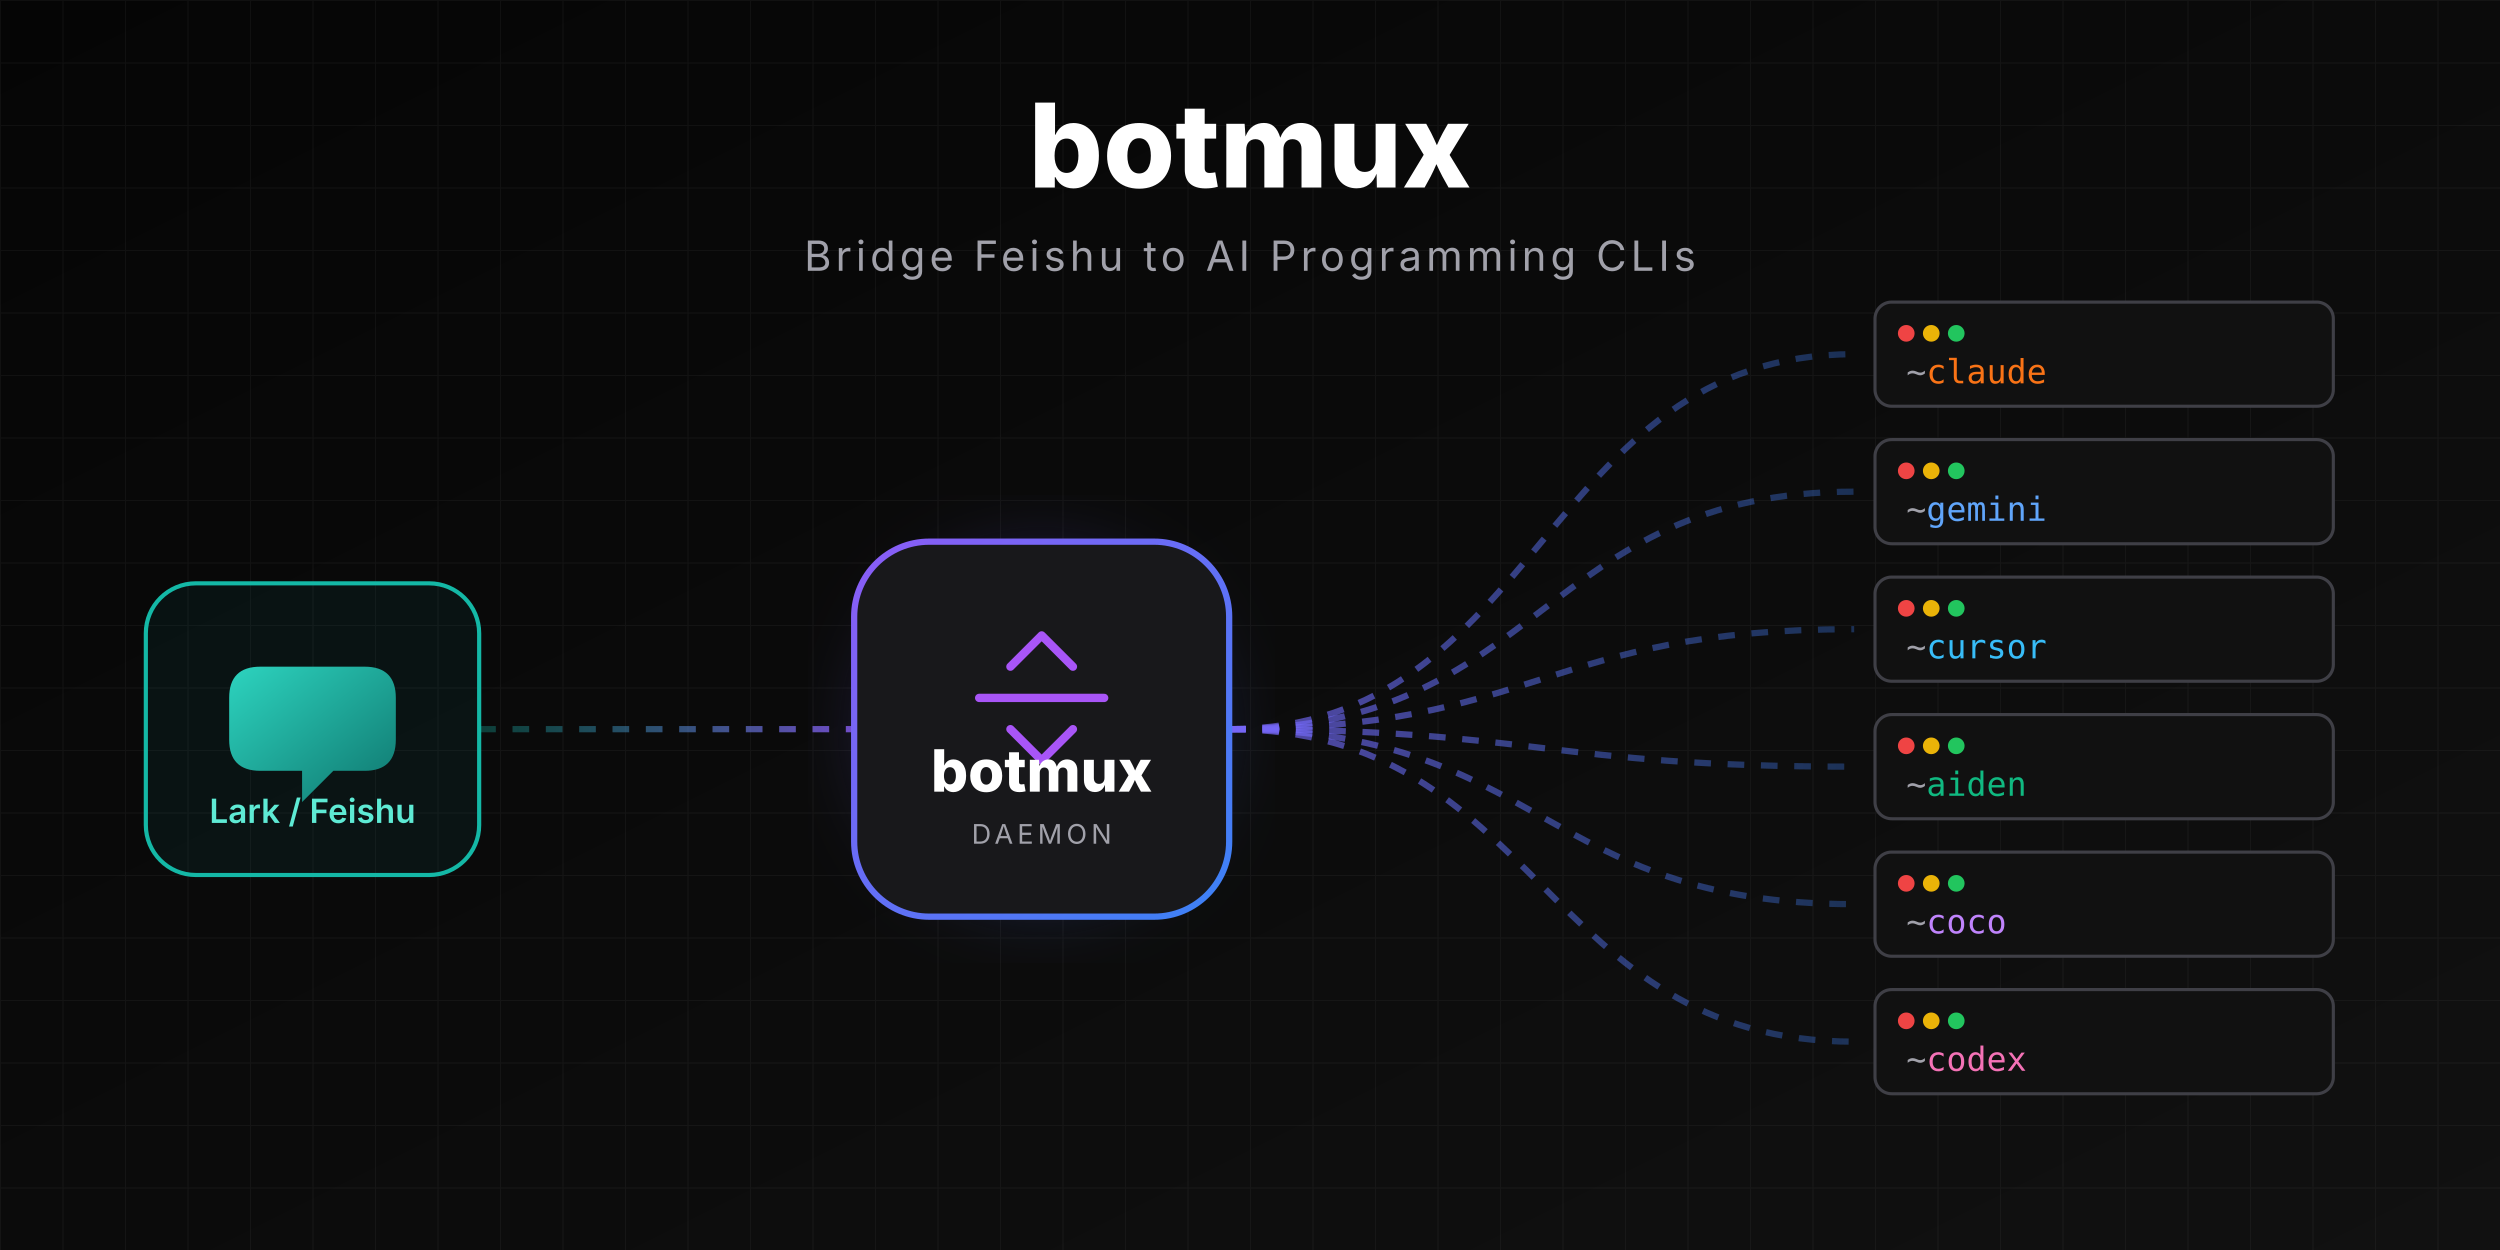
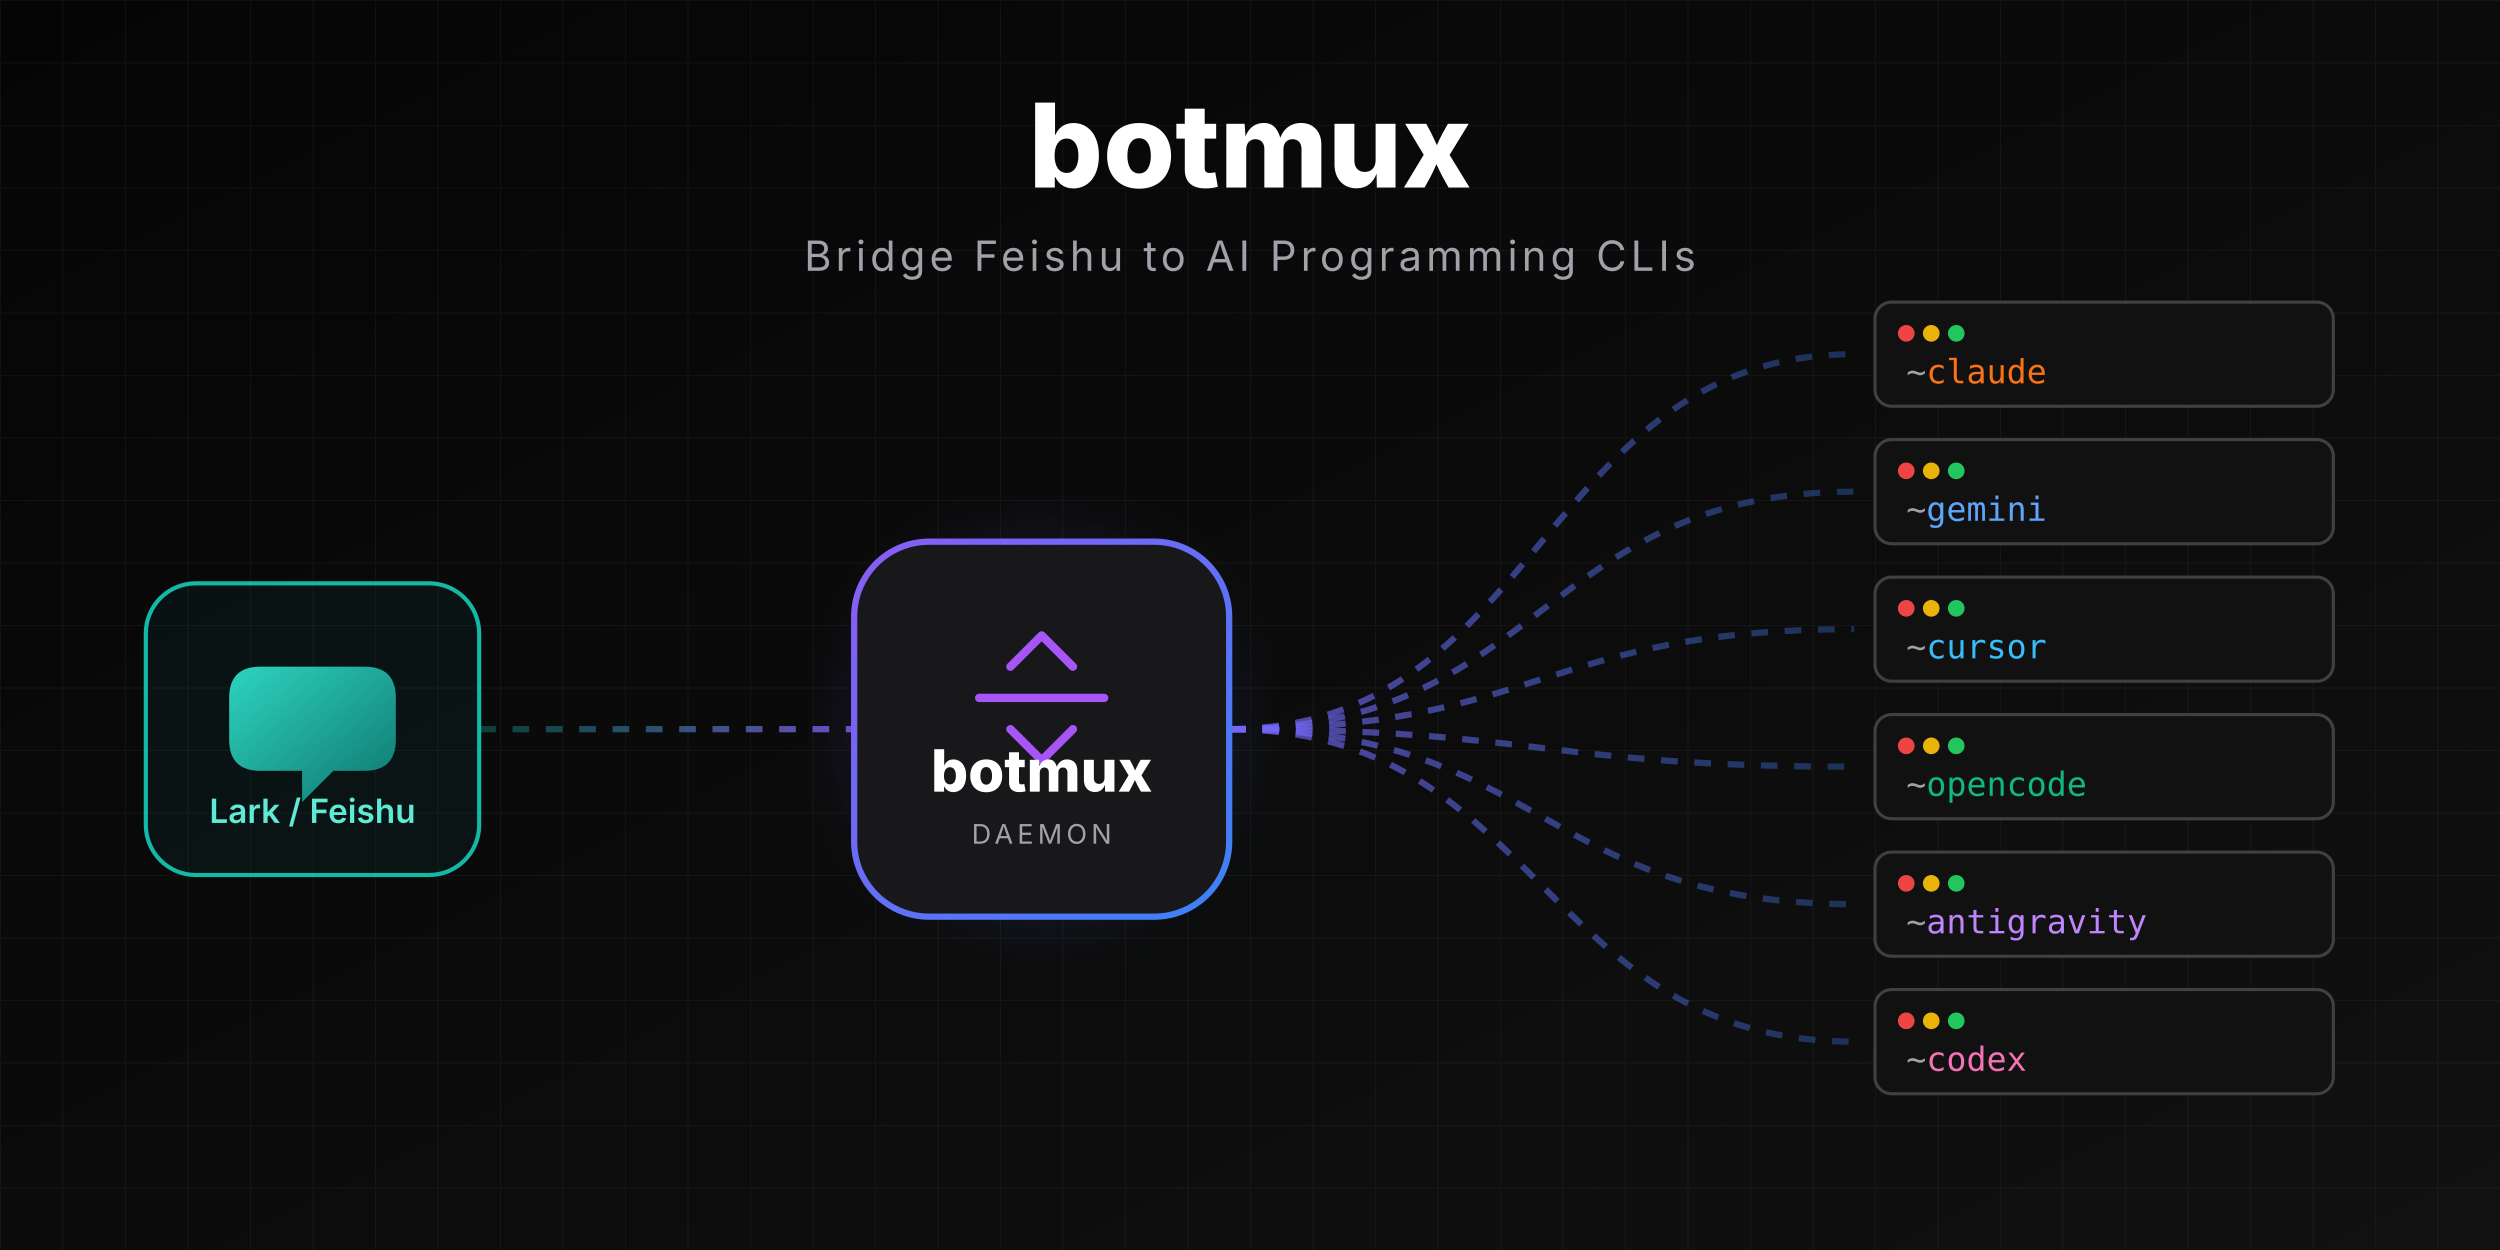
<svg xmlns="http://www.w3.org/2000/svg" viewBox="0 0 1200 600" width="100%" height="100%">
  <defs>
    <linearGradient id="bg" x1="0%" y1="0%" x2="100%" y2="100%">
      <stop offset="0%" stop-color="#050505" />
      <stop offset="100%" stop-color="#111111" />
    </linearGradient>
    <linearGradient id="hubGrad" x1="0%" y1="0%" x2="100%" y2="100%">
      <stop offset="0%" stop-color="#8b5cf6" />
      <stop offset="100%" stop-color="#3b82f6" />
    </linearGradient>
    <linearGradient id="feishuGrad" x1="0%" y1="0%" x2="100%" y2="100%">
      <stop offset="0%" stop-color="#2dd4bf" />
      <stop offset="100%" stop-color="#0f766e" />
    </linearGradient>
    <linearGradient id="lineGradLeft" x1="230" y1="350" x2="410" y2="350" gradientUnits="userSpaceOnUse">
      <stop offset="0%" stop-color="#14b8a6" stop-opacity="0.3" />
      <stop offset="100%" stop-color="#8b5cf6" stop-opacity="0.8" />
    </linearGradient>
    <linearGradient id="lineGrad" x1="500" y1="350" x2="900" y2="350" gradientUnits="userSpaceOnUse">
      <stop offset="0%" stop-color="#8b5cf6" stop-opacity="0.8" />
      <stop offset="100%" stop-color="#3b82f6" stop-opacity="0.3" />
    </linearGradient>
    <filter id="glow" x="-20%" y="-20%" width="140%" height="140%">
      <feGaussianBlur stdDeviation="20" result="blur" />
      <feComposite in="SourceGraphic" in2="blur" operator="over" />
    </filter>
    <pattern id="grid" width="30" height="30" patternUnits="userSpaceOnUse">
      <path d="M 30 0 L 0 0 0 30" fill="none" stroke="#ffffff" stroke-opacity="0.04" />
    </pattern>
    <style>
      .title { font-family: system-ui, -apple-system, sans-serif; font-size: 56px; font-weight: 800; fill: #ffffff; text-anchor: middle; }
      .subtitle { font-family: system-ui, -apple-system, sans-serif; font-size: 20px; font-weight: 400; fill: #a1a1aa; text-anchor: middle; letter-spacing: 2px; }
      .node-text { font-family: system-ui, -apple-system, sans-serif; font-size: 16px; font-weight: 600; text-anchor: middle; }
      .bot-text { font-family: ui-monospace, 'Cascadia Code', 'JetBrains Mono', 'Fira Code', monospace; font-size: 16px; font-weight: 500; }
      .path-line { animation: dash 20s linear infinite; }
      @keyframes dash { to { stroke-dashoffset: -1000; } }
    </style>
  </defs>
  <rect width="1200" height="600" fill="url(#bg)" />
  <rect width="1200" height="600" fill="url(#grid)" />
  <text x="600" y="90" class="title">botmux</text>
  <text x="600" y="130" class="subtitle">Bridge Feishu to AI Programming CLIs</text>
  <path d="M 230 350 L 410 350" fill="none" stroke="url(#lineGradLeft)" stroke-width="3" stroke-dasharray="8 8" class="path-line" />
  <g fill="none" stroke="url(#lineGrad)" stroke-width="3" stroke-dasharray="8 8" class="path-line">
    <path d="M 590 350 C 740 350 740 170 890 170" />
    <path d="M 590 350 C 740 350 740 236 890 236" />
    <path d="M 590 350 C 740 350 740 302 890 302" />
    <path d="M 590 350 C 740 350 740 368 890 368" />
    <path d="M 590 350 C 740 350 740 434 890 434" />
    <path d="M 590 350 C 740 350 740 500 890 500" />
  </g>
  <g transform="translate(500, 350)">
    <circle cx="0" cy="0" r="80" fill="url(#hubGrad)" filter="url(#glow)" opacity="0.3" />
    <rect x="-90" y="-90" width="180" height="180" rx="36" fill="#18181b" stroke="url(#hubGrad)" stroke-width="3" />
    <g transform="translate(0, -15)">
      <path d="M -30 0 L 30 0 M -15 -15 L 0 -30 L 15 -15 M -15 15 L 0 30 L 15 15" fill="none" stroke="#a855f7" stroke-width="4" stroke-linecap="round" stroke-linejoin="round" />
    </g>
    <text x="0" y="30" class="title" style="font-size: 28px;">botmux</text>
    <text x="0" y="55" class="subtitle" style="font-size: 13px; letter-spacing: 2px;">DAEMON</text>
  </g>
  <g transform="translate(150, 350)">
    <rect x="-80" y="-70" width="160" height="140" rx="24" fill="#0f766e" fill-opacity="0.1" stroke="#14b8a6" stroke-width="2" />
    <path d="M -25 -30 h 50 c 10 0 15 5 15 15 v 20 c 0 10 -5 15 -15 15 h -15 l -15 15 v -15 h -20 c -10 0 -15 -5 -15 -15 v -20 c 0 -10 5 -15 15 -15 z" fill="url(#feishuGrad)" />
    <text x="0" y="45" class="node-text" fill="#5eead4">Lark / Feishu</text>
  </g>
  <g transform="translate(900, 170)">
    <rect x="0" y="-25" width="220" height="50" rx="8" fill="#111111" stroke="#3f3f46" stroke-width="1.5" />
    <circle cx="15" cy="-10" r="4" fill="#ef4444" />
    <circle cx="27" cy="-10" r="4" fill="#eab308" />
    <circle cx="39" cy="-10" r="4" fill="#22c55e" />
    <text x="15" y="14" class="bot-text" fill="#f97316">
      <tspan fill="#a1a1aa">~ </tspan>claude</text>
  </g>
  <g transform="translate(900, 236)">
    <rect x="0" y="-25" width="220" height="50" rx="8" fill="#111111" stroke="#3f3f46" stroke-width="1.5" />
    <circle cx="15" cy="-10" r="4" fill="#ef4444" />
    <circle cx="27" cy="-10" r="4" fill="#eab308" />
    <circle cx="39" cy="-10" r="4" fill="#22c55e" />
    <text x="15" y="14" class="bot-text" fill="#60a5fa">
      <tspan fill="#a1a1aa">~ </tspan>gemini</text>
  </g>
  <g transform="translate(900, 302)">
    <rect x="0" y="-25" width="220" height="50" rx="8" fill="#111111" stroke="#3f3f46" stroke-width="1.5" />
    <circle cx="15" cy="-10" r="4" fill="#ef4444" />
    <circle cx="27" cy="-10" r="4" fill="#eab308" />
    <circle cx="39" cy="-10" r="4" fill="#22c55e" />
    <text x="15" y="14" class="bot-text" fill="#38bdf8">
      <tspan fill="#a1a1aa">~ </tspan>cursor</text>
  </g>
  <g transform="translate(900, 368)">
    <rect x="0" y="-25" width="220" height="50" rx="8" fill="#111111" stroke="#3f3f46" stroke-width="1.5" />
    <circle cx="15" cy="-10" r="4" fill="#ef4444" />
    <circle cx="27" cy="-10" r="4" fill="#eab308" />
    <circle cx="39" cy="-10" r="4" fill="#22c55e" />
    <text x="15" y="14" class="bot-text" fill="#10b981">
-       <tspan fill="#a1a1aa">~ </tspan>aiden</text>
+       <tspan fill="#a1a1aa">~ </tspan>opencode</text>
  </g>
  <g transform="translate(900, 434)">
    <rect x="0" y="-25" width="220" height="50" rx="8" fill="#111111" stroke="#3f3f46" stroke-width="1.5" />
    <circle cx="15" cy="-10" r="4" fill="#ef4444" />
    <circle cx="27" cy="-10" r="4" fill="#eab308" />
    <circle cx="39" cy="-10" r="4" fill="#22c55e" />
    <text x="15" y="14" class="bot-text" fill="#c084fc">
-       <tspan fill="#a1a1aa">~ </tspan>coco</text>
+       <tspan fill="#a1a1aa">~ </tspan>antigravity</text>
  </g>
  <g transform="translate(900, 500)">
    <rect x="0" y="-25" width="220" height="50" rx="8" fill="#111111" stroke="#3f3f46" stroke-width="1.5" />
    <circle cx="15" cy="-10" r="4" fill="#ef4444" />
    <circle cx="27" cy="-10" r="4" fill="#eab308" />
    <circle cx="39" cy="-10" r="4" fill="#22c55e" />
    <text x="15" y="14" class="bot-text" fill="#f472b6">
      <tspan fill="#a1a1aa">~ </tspan>codex</text>
  </g>
</svg>
